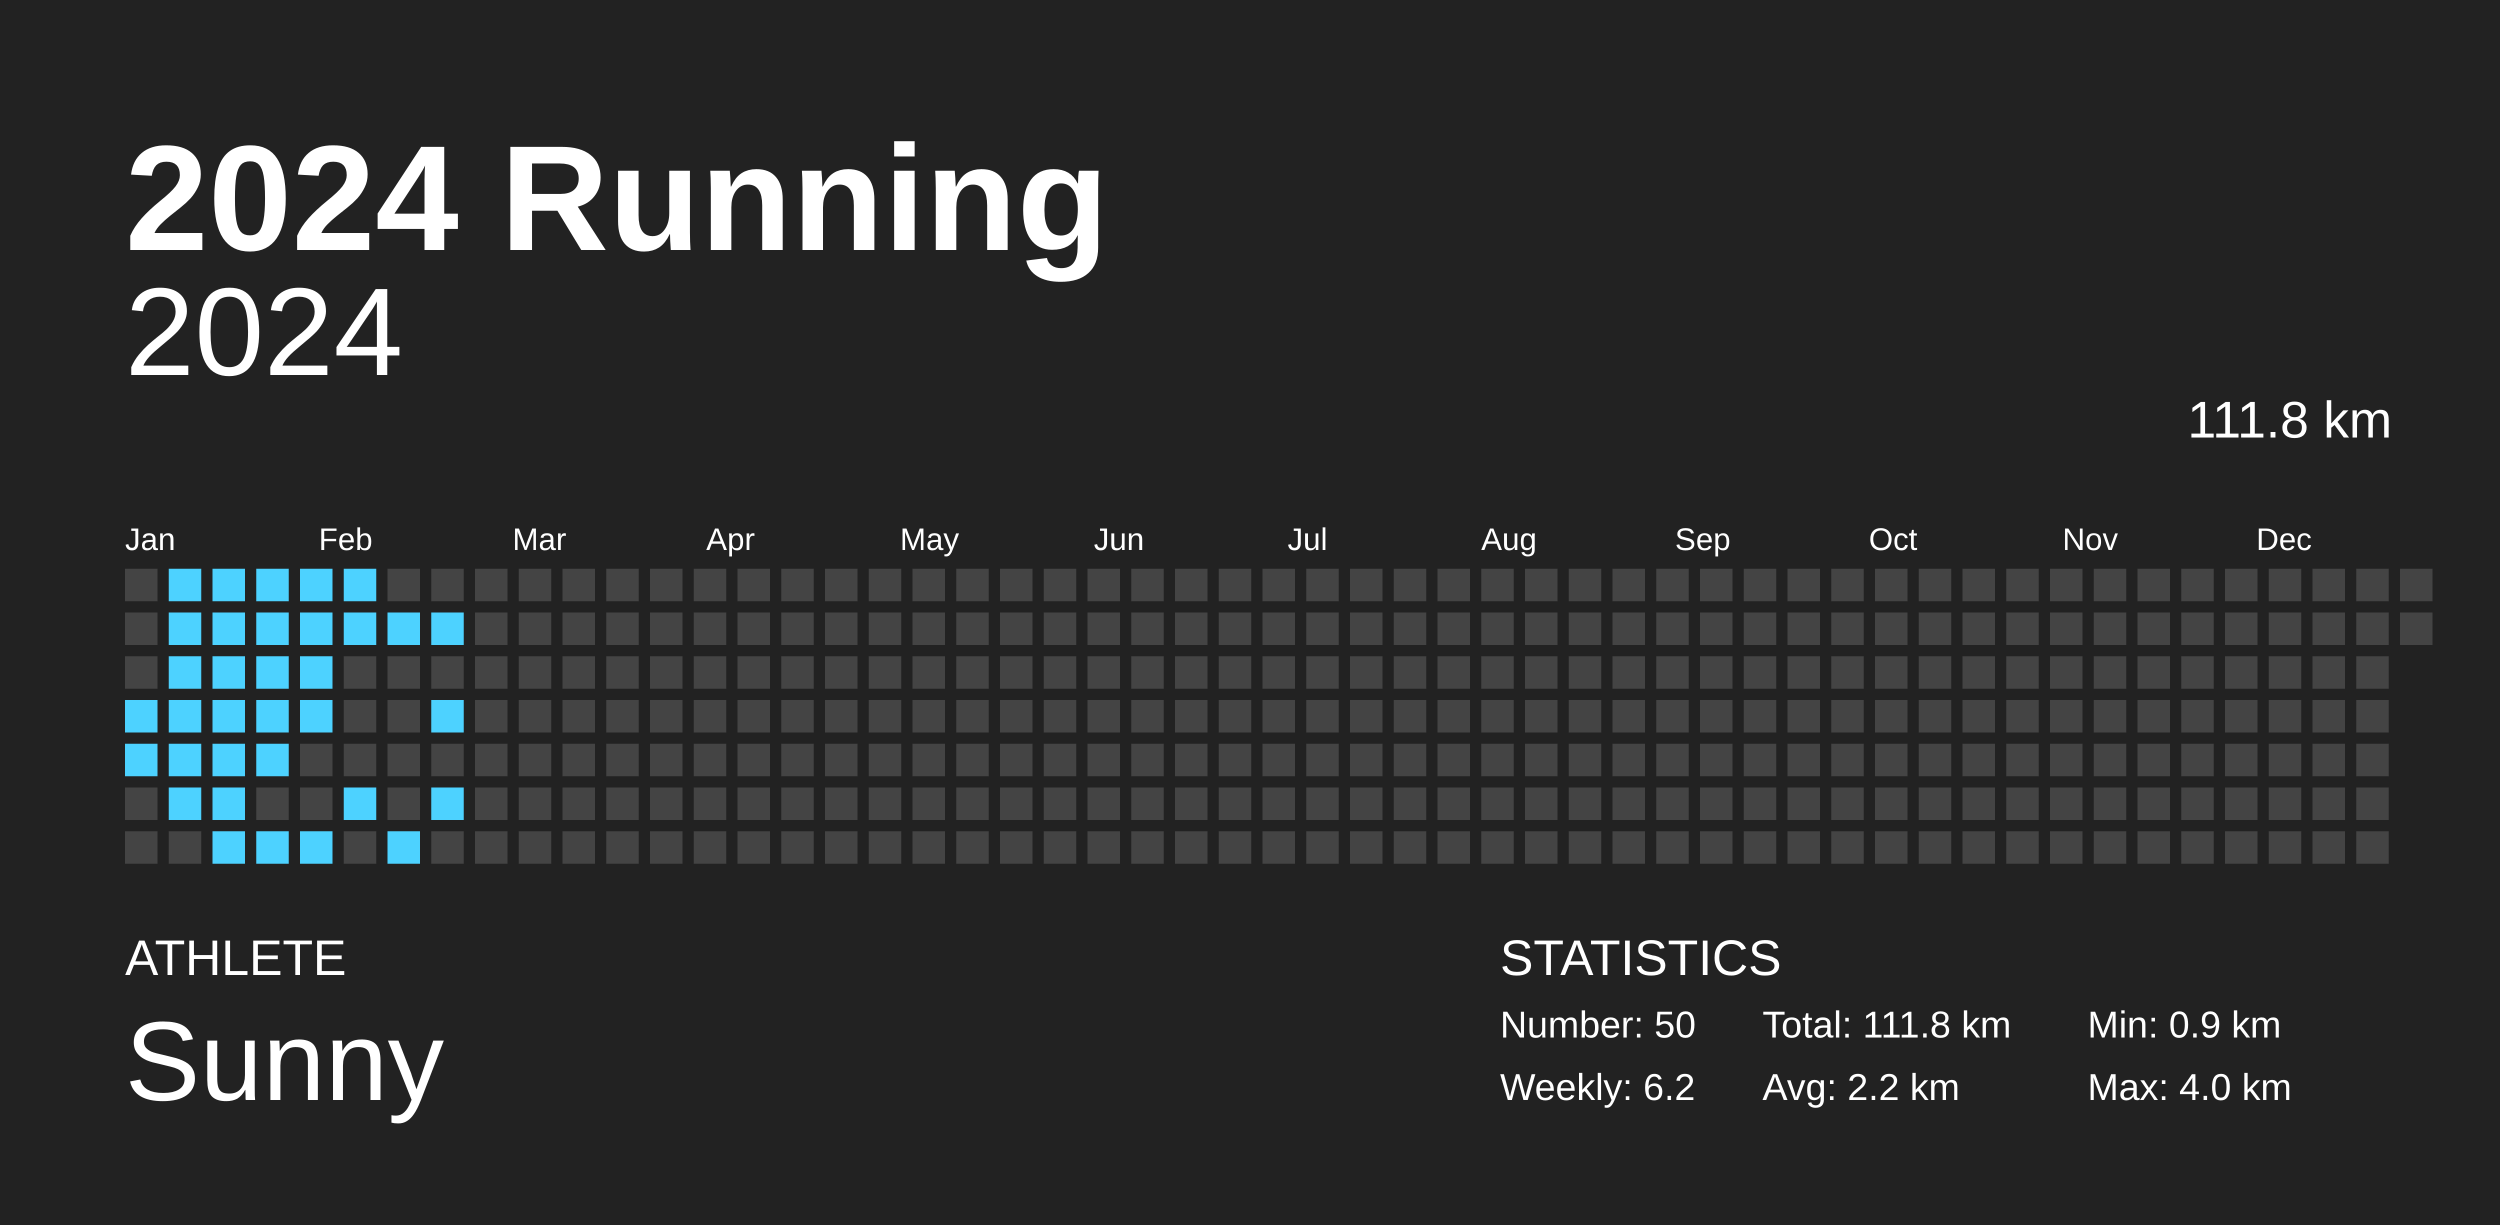
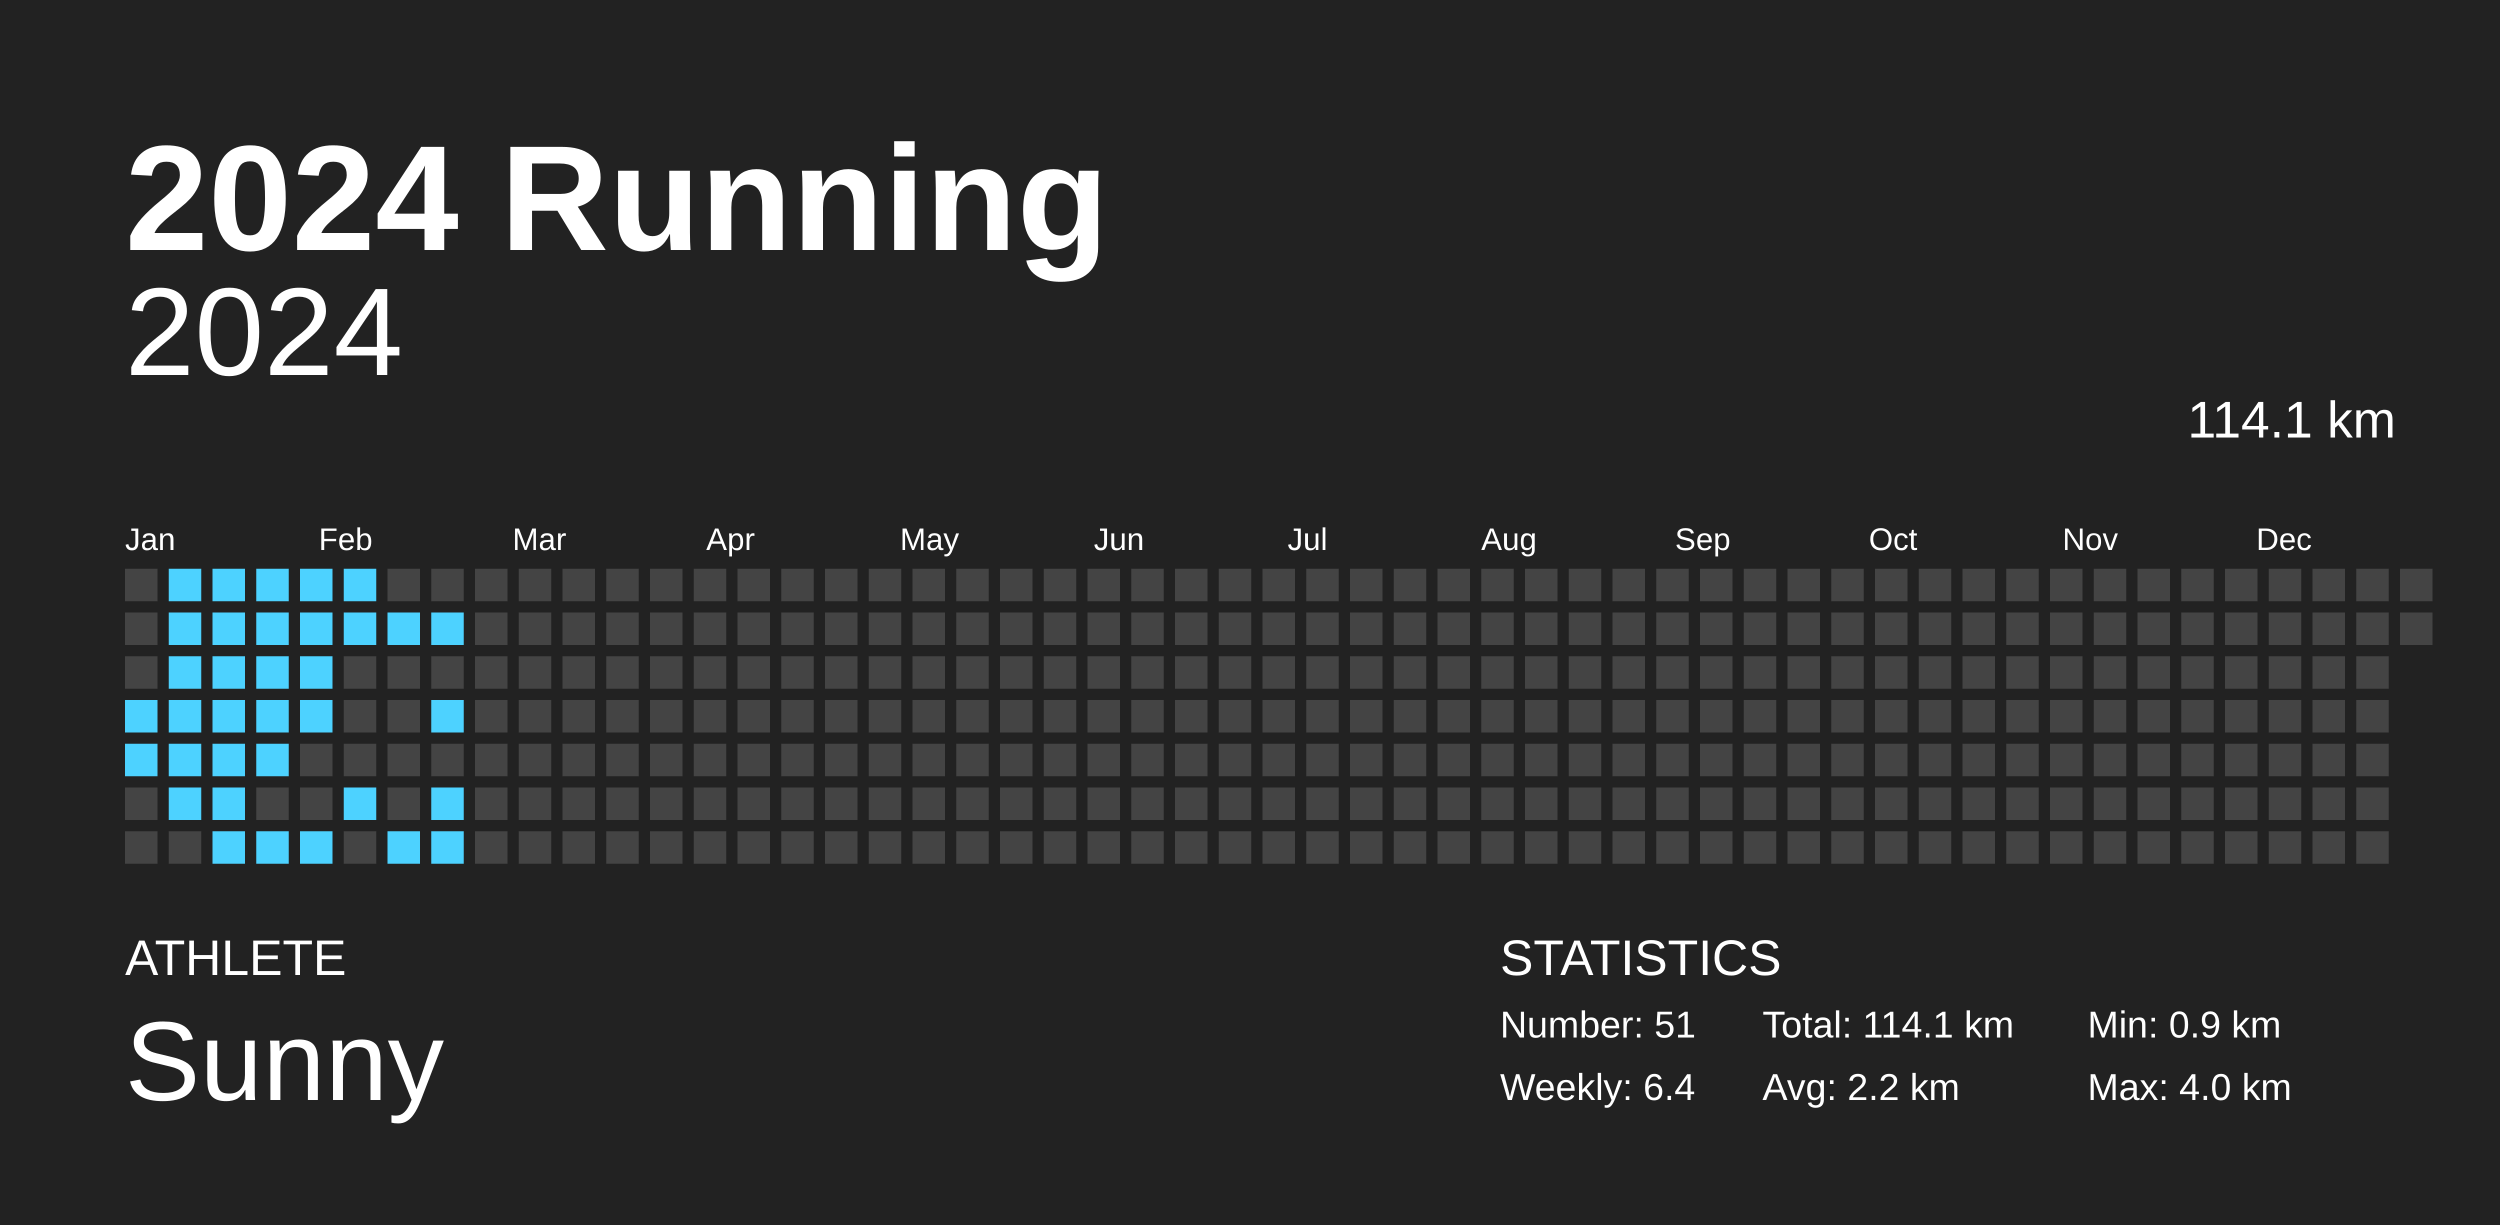
<svg xmlns="http://www.w3.org/2000/svg" baseProfile="full" height="98mm" version="1.1" viewBox="0,0,200,98" width="200mm">
  <defs />
  <rect fill="#222222" height="98" width="200" x="0" y="0" />
  <text fill="#FFFFFF" style="font-size:12px; font-family:Arial; font-weight:bold;" x="10" y="20">2024 Running</text>
  <text fill="#FFFFFF" style="font-size:4px; font-family:Arial" x="10" y="78">ATHLETE</text>
  <text fill="#FFFFFF" style="font-size:9px; font-family:Arial" x="10" y="88">Sunny</text>
  <text fill="#FFFFFF" style="font-size:4px; font-family:Arial" x="120" y="78">STATISTICS</text>
-   <text fill="#FFFFFF" style="font-size:3px; font-family:Arial" x="120" y="83">Number: 50</text>
-   <text fill="#FFFFFF" style="font-size:3px; font-family:Arial" x="120" y="88">Weekly: 6.2</text>
-   <text fill="#FFFFFF" style="font-size:3px; font-family:Arial" x="141" y="83">Total: 111.8 km</text>
+   <text fill="#FFFFFF" style="font-size:3px; font-family:Arial" x="120" y="83">Number: 51</text>
+   <text fill="#FFFFFF" style="font-size:3px; font-family:Arial" x="120" y="88">Weekly: 6.4</text>
+   <text fill="#FFFFFF" style="font-size:3px; font-family:Arial" x="141" y="83">Total: 114.1 km</text>
  <text fill="#FFFFFF" style="font-size:3px; font-family:Arial" x="141" y="88">Avg: 2.2 km</text>
  <text fill="#FFFFFF" style="font-size:3px; font-family:Arial" x="167" y="83">Min: 0.9 km</text>
  <text fill="#FFFFFF" style="font-size:3px; font-family:Arial" x="167" y="88">Max: 4.0 km</text>
  <text alignment-baseline="hanging" fill="#FFFFFF" style="font-size:10.0px; font-family:Arial;" x="10" y="30">2024</text>
-   <text alignment-baseline="hanging" fill="#FFFFFF" style="font-size:4.125px; font-family:Arial;" x="175" y="35">111.8 km</text>
+   <text alignment-baseline="hanging" fill="#FFFFFF" style="font-size:4.125px; font-family:Arial;" x="175" y="35">114.1 km</text>
  <text fill="#FFFFFF" style="font-size:2.5px; font-family:Arial" x="10.0" y="44">Jan</text>
  <text fill="#FFFFFF" style="font-size:2.5px; font-family:Arial" x="25.5" y="44">Feb</text>
  <text fill="#FFFFFF" style="font-size:2.5px; font-family:Arial" x="41.0" y="44">Mar</text>
  <text fill="#FFFFFF" style="font-size:2.5px; font-family:Arial" x="56.5" y="44">Apr</text>
  <text fill="#FFFFFF" style="font-size:2.5px; font-family:Arial" x="72.0" y="44">May</text>
  <text fill="#FFFFFF" style="font-size:2.5px; font-family:Arial" x="87.5" y="44">Jun</text>
  <text fill="#FFFFFF" style="font-size:2.5px; font-family:Arial" x="103.0" y="44">Jul</text>
  <text fill="#FFFFFF" style="font-size:2.5px; font-family:Arial" x="118.5" y="44">Aug</text>
  <text fill="#FFFFFF" style="font-size:2.5px; font-family:Arial" x="134.0" y="44">Sep</text>
  <text fill="#FFFFFF" style="font-size:2.5px; font-family:Arial" x="149.5" y="44">Oct</text>
  <text fill="#FFFFFF" style="font-size:2.5px; font-family:Arial" x="165.0" y="44">Nov</text>
  <text fill="#FFFFFF" style="font-size:2.5px; font-family:Arial" x="180.5" y="44">Dec</text>
  <rect fill="#444444" height="2.6" width="2.6" x="10.0" y="45.5" />
  <rect fill="#444444" height="2.6" width="2.6" x="10.0" y="49.0" />
  <rect fill="#444444" height="2.6" width="2.6" x="10.0" y="52.5" />
  <rect fill="#4dd2ff" height="2.6" width="2.6" x="10.0" y="56.0" />
  <rect fill="#4dd2ff" height="2.6" width="2.6" x="10.0" y="59.5" />
  <rect fill="#444444" height="2.6" width="2.6" x="10.0" y="63.0" />
  <rect fill="#444444" height="2.6" width="2.6" x="10.0" y="66.5" />
  <rect fill="#4dd2ff" height="2.6" width="2.6" x="13.5" y="45.5" />
  <rect fill="#4dd2ff" height="2.6" width="2.6" x="13.5" y="49.0" />
  <rect fill="#4dd2ff" height="2.6" width="2.6" x="13.5" y="52.5" />
  <rect fill="#4dd2ff" height="2.6" width="2.6" x="13.5" y="56.0" />
  <rect fill="#4dd2ff" height="2.6" width="2.6" x="13.5" y="59.5" />
  <rect fill="#4dd2ff" height="2.6" width="2.6" x="13.5" y="63.0" />
  <rect fill="#444444" height="2.6" width="2.6" x="13.5" y="66.5" />
  <rect fill="#4dd2ff" height="2.6" width="2.6" x="17.0" y="45.5" />
  <rect fill="#4dd2ff" height="2.6" width="2.6" x="17.0" y="49.0" />
  <rect fill="#4dd2ff" height="2.6" width="2.6" x="17.0" y="52.5" />
  <rect fill="#4dd2ff" height="2.6" width="2.6" x="17.0" y="56.0" />
  <rect fill="#4dd2ff" height="2.6" width="2.6" x="17.0" y="59.5" />
  <rect fill="#4dd2ff" height="2.6" width="2.6" x="17.0" y="63.0" />
  <rect fill="#4dd2ff" height="2.6" width="2.6" x="17.0" y="66.5" />
  <rect fill="#4dd2ff" height="2.6" width="2.6" x="20.5" y="45.5" />
  <rect fill="#4dd2ff" height="2.6" width="2.6" x="20.5" y="49.0" />
  <rect fill="#4dd2ff" height="2.6" width="2.6" x="20.5" y="52.5" />
  <rect fill="#4dd2ff" height="2.6" width="2.6" x="20.5" y="56.0" />
  <rect fill="#4dd2ff" height="2.6" width="2.6" x="20.5" y="59.5" />
  <rect fill="#444444" height="2.6" width="2.6" x="20.5" y="63.0" />
  <rect fill="#4dd2ff" height="2.6" width="2.6" x="20.5" y="66.5" />
  <rect fill="#4dd2ff" height="2.6" width="2.6" x="24.0" y="45.5" />
  <rect fill="#4dd2ff" height="2.6" width="2.6" x="24.0" y="49.0" />
  <rect fill="#4dd2ff" height="2.6" width="2.6" x="24.0" y="52.5" />
  <rect fill="#4dd2ff" height="2.6" width="2.6" x="24.0" y="56.0" />
  <rect fill="#444444" height="2.6" width="2.6" x="24.0" y="59.5" />
  <rect fill="#444444" height="2.6" width="2.6" x="24.0" y="63.0" />
  <rect fill="#4dd2ff" height="2.6" width="2.6" x="24.0" y="66.5" />
  <rect fill="#4dd2ff" height="2.6" width="2.6" x="27.5" y="45.5" />
  <rect fill="#4dd2ff" height="2.6" width="2.6" x="27.5" y="49.0" />
  <rect fill="#444444" height="2.6" width="2.6" x="27.5" y="52.5" />
  <rect fill="#444444" height="2.6" width="2.6" x="27.5" y="56.0" />
  <rect fill="#444444" height="2.6" width="2.6" x="27.5" y="59.5" />
  <rect fill="#4dd2ff" height="2.6" width="2.6" x="27.5" y="63.0" />
  <rect fill="#444444" height="2.6" width="2.6" x="27.5" y="66.5" />
  <rect fill="#444444" height="2.6" width="2.6" x="31.0" y="45.5" />
  <rect fill="#4dd2ff" height="2.6" width="2.6" x="31.0" y="49.0" />
  <rect fill="#444444" height="2.6" width="2.6" x="31.0" y="52.5" />
  <rect fill="#444444" height="2.6" width="2.6" x="31.0" y="56.0" />
  <rect fill="#444444" height="2.6" width="2.6" x="31.0" y="59.5" />
  <rect fill="#444444" height="2.6" width="2.6" x="31.0" y="63.0" />
  <rect fill="#4dd2ff" height="2.6" width="2.6" x="31.0" y="66.5" />
  <rect fill="#444444" height="2.6" width="2.6" x="34.5" y="45.5" />
  <rect fill="#4dd2ff" height="2.6" width="2.6" x="34.5" y="49.0" />
  <rect fill="#444444" height="2.6" width="2.6" x="34.5" y="52.5" />
  <rect fill="#4dd2ff" height="2.6" width="2.6" x="34.5" y="56.0" />
  <rect fill="#444444" height="2.6" width="2.6" x="34.5" y="59.5" />
  <rect fill="#4dd2ff" height="2.6" width="2.6" x="34.5" y="63.0" />
-   <rect fill="#444444" height="2.6" width="2.6" x="34.5" y="66.5" />
+   <rect fill="#4dd2ff" height="2.6" width="2.6" x="34.5" y="66.5" />
  <rect fill="#444444" height="2.6" width="2.6" x="38.0" y="45.5" />
  <rect fill="#444444" height="2.6" width="2.6" x="38.0" y="49.0" />
  <rect fill="#444444" height="2.6" width="2.6" x="38.0" y="52.5" />
  <rect fill="#444444" height="2.6" width="2.6" x="38.0" y="56.0" />
  <rect fill="#444444" height="2.6" width="2.6" x="38.0" y="59.5" />
  <rect fill="#444444" height="2.6" width="2.6" x="38.0" y="63.0" />
  <rect fill="#444444" height="2.6" width="2.6" x="38.0" y="66.5" />
  <rect fill="#444444" height="2.6" width="2.6" x="41.5" y="45.5" />
  <rect fill="#444444" height="2.6" width="2.6" x="41.5" y="49.0" />
  <rect fill="#444444" height="2.6" width="2.6" x="41.5" y="52.5" />
  <rect fill="#444444" height="2.6" width="2.6" x="41.5" y="56.0" />
  <rect fill="#444444" height="2.6" width="2.6" x="41.5" y="59.5" />
  <rect fill="#444444" height="2.6" width="2.6" x="41.5" y="63.0" />
  <rect fill="#444444" height="2.6" width="2.6" x="41.5" y="66.5" />
  <rect fill="#444444" height="2.6" width="2.6" x="45.0" y="45.5" />
  <rect fill="#444444" height="2.6" width="2.6" x="45.0" y="49.0" />
  <rect fill="#444444" height="2.6" width="2.6" x="45.0" y="52.5" />
  <rect fill="#444444" height="2.6" width="2.6" x="45.0" y="56.0" />
  <rect fill="#444444" height="2.6" width="2.6" x="45.0" y="59.5" />
  <rect fill="#444444" height="2.6" width="2.6" x="45.0" y="63.0" />
  <rect fill="#444444" height="2.6" width="2.6" x="45.0" y="66.5" />
  <rect fill="#444444" height="2.6" width="2.6" x="48.5" y="45.5" />
  <rect fill="#444444" height="2.6" width="2.6" x="48.5" y="49.0" />
  <rect fill="#444444" height="2.6" width="2.6" x="48.5" y="52.5" />
  <rect fill="#444444" height="2.6" width="2.6" x="48.5" y="56.0" />
  <rect fill="#444444" height="2.6" width="2.6" x="48.5" y="59.5" />
  <rect fill="#444444" height="2.6" width="2.6" x="48.5" y="63.0" />
  <rect fill="#444444" height="2.6" width="2.6" x="48.5" y="66.5" />
  <rect fill="#444444" height="2.6" width="2.6" x="52.0" y="45.5" />
  <rect fill="#444444" height="2.6" width="2.6" x="52.0" y="49.0" />
  <rect fill="#444444" height="2.6" width="2.6" x="52.0" y="52.5" />
  <rect fill="#444444" height="2.6" width="2.6" x="52.0" y="56.0" />
  <rect fill="#444444" height="2.6" width="2.6" x="52.0" y="59.5" />
  <rect fill="#444444" height="2.6" width="2.6" x="52.0" y="63.0" />
  <rect fill="#444444" height="2.6" width="2.6" x="52.0" y="66.5" />
  <rect fill="#444444" height="2.6" width="2.6" x="55.5" y="45.5" />
  <rect fill="#444444" height="2.6" width="2.6" x="55.5" y="49.0" />
  <rect fill="#444444" height="2.6" width="2.6" x="55.5" y="52.5" />
  <rect fill="#444444" height="2.6" width="2.6" x="55.5" y="56.0" />
  <rect fill="#444444" height="2.6" width="2.6" x="55.5" y="59.5" />
  <rect fill="#444444" height="2.6" width="2.6" x="55.5" y="63.0" />
  <rect fill="#444444" height="2.6" width="2.6" x="55.5" y="66.5" />
  <rect fill="#444444" height="2.6" width="2.6" x="59.0" y="45.5" />
  <rect fill="#444444" height="2.6" width="2.6" x="59.0" y="49.0" />
  <rect fill="#444444" height="2.6" width="2.6" x="59.0" y="52.5" />
  <rect fill="#444444" height="2.6" width="2.6" x="59.0" y="56.0" />
  <rect fill="#444444" height="2.6" width="2.6" x="59.0" y="59.5" />
  <rect fill="#444444" height="2.6" width="2.6" x="59.0" y="63.0" />
  <rect fill="#444444" height="2.6" width="2.6" x="59.0" y="66.5" />
  <rect fill="#444444" height="2.6" width="2.6" x="62.5" y="45.5" />
  <rect fill="#444444" height="2.6" width="2.6" x="62.5" y="49.0" />
  <rect fill="#444444" height="2.6" width="2.6" x="62.5" y="52.5" />
  <rect fill="#444444" height="2.6" width="2.6" x="62.5" y="56.0" />
  <rect fill="#444444" height="2.6" width="2.6" x="62.5" y="59.5" />
  <rect fill="#444444" height="2.6" width="2.6" x="62.5" y="63.0" />
  <rect fill="#444444" height="2.6" width="2.6" x="62.5" y="66.5" />
  <rect fill="#444444" height="2.6" width="2.6" x="66.0" y="45.5" />
  <rect fill="#444444" height="2.6" width="2.6" x="66.0" y="49.0" />
  <rect fill="#444444" height="2.6" width="2.6" x="66.0" y="52.5" />
  <rect fill="#444444" height="2.6" width="2.6" x="66.0" y="56.0" />
  <rect fill="#444444" height="2.6" width="2.6" x="66.0" y="59.5" />
  <rect fill="#444444" height="2.6" width="2.6" x="66.0" y="63.0" />
  <rect fill="#444444" height="2.6" width="2.6" x="66.0" y="66.5" />
  <rect fill="#444444" height="2.6" width="2.6" x="69.5" y="45.5" />
  <rect fill="#444444" height="2.6" width="2.6" x="69.5" y="49.0" />
  <rect fill="#444444" height="2.6" width="2.6" x="69.5" y="52.5" />
  <rect fill="#444444" height="2.6" width="2.6" x="69.5" y="56.0" />
  <rect fill="#444444" height="2.6" width="2.6" x="69.5" y="59.5" />
  <rect fill="#444444" height="2.6" width="2.6" x="69.5" y="63.0" />
  <rect fill="#444444" height="2.6" width="2.6" x="69.5" y="66.5" />
  <rect fill="#444444" height="2.6" width="2.6" x="73.0" y="45.5" />
  <rect fill="#444444" height="2.6" width="2.6" x="73.0" y="49.0" />
  <rect fill="#444444" height="2.6" width="2.6" x="73.0" y="52.5" />
  <rect fill="#444444" height="2.6" width="2.6" x="73.0" y="56.0" />
  <rect fill="#444444" height="2.6" width="2.6" x="73.0" y="59.5" />
  <rect fill="#444444" height="2.6" width="2.6" x="73.0" y="63.0" />
  <rect fill="#444444" height="2.6" width="2.6" x="73.0" y="66.5" />
  <rect fill="#444444" height="2.6" width="2.6" x="76.5" y="45.5" />
  <rect fill="#444444" height="2.6" width="2.6" x="76.5" y="49.0" />
  <rect fill="#444444" height="2.6" width="2.6" x="76.5" y="52.5" />
  <rect fill="#444444" height="2.6" width="2.6" x="76.5" y="56.0" />
  <rect fill="#444444" height="2.6" width="2.6" x="76.5" y="59.5" />
  <rect fill="#444444" height="2.6" width="2.6" x="76.5" y="63.0" />
  <rect fill="#444444" height="2.6" width="2.6" x="76.5" y="66.5" />
  <rect fill="#444444" height="2.6" width="2.6" x="80.0" y="45.5" />
  <rect fill="#444444" height="2.6" width="2.6" x="80.0" y="49.0" />
  <rect fill="#444444" height="2.6" width="2.6" x="80.0" y="52.5" />
  <rect fill="#444444" height="2.6" width="2.6" x="80.0" y="56.0" />
  <rect fill="#444444" height="2.6" width="2.6" x="80.0" y="59.5" />
  <rect fill="#444444" height="2.6" width="2.6" x="80.0" y="63.0" />
  <rect fill="#444444" height="2.6" width="2.6" x="80.0" y="66.5" />
  <rect fill="#444444" height="2.6" width="2.6" x="83.5" y="45.5" />
  <rect fill="#444444" height="2.6" width="2.6" x="83.5" y="49.0" />
  <rect fill="#444444" height="2.6" width="2.6" x="83.5" y="52.5" />
  <rect fill="#444444" height="2.6" width="2.6" x="83.5" y="56.0" />
  <rect fill="#444444" height="2.6" width="2.6" x="83.5" y="59.5" />
  <rect fill="#444444" height="2.6" width="2.6" x="83.5" y="63.0" />
  <rect fill="#444444" height="2.6" width="2.6" x="83.5" y="66.5" />
  <rect fill="#444444" height="2.6" width="2.6" x="87.0" y="45.5" />
  <rect fill="#444444" height="2.6" width="2.6" x="87.0" y="49.0" />
  <rect fill="#444444" height="2.6" width="2.6" x="87.0" y="52.5" />
  <rect fill="#444444" height="2.6" width="2.6" x="87.0" y="56.0" />
  <rect fill="#444444" height="2.6" width="2.6" x="87.0" y="59.5" />
  <rect fill="#444444" height="2.6" width="2.6" x="87.0" y="63.0" />
  <rect fill="#444444" height="2.6" width="2.6" x="87.0" y="66.5" />
  <rect fill="#444444" height="2.6" width="2.6" x="90.5" y="45.5" />
  <rect fill="#444444" height="2.6" width="2.6" x="90.5" y="49.0" />
  <rect fill="#444444" height="2.6" width="2.6" x="90.5" y="52.5" />
  <rect fill="#444444" height="2.6" width="2.6" x="90.5" y="56.0" />
  <rect fill="#444444" height="2.6" width="2.6" x="90.5" y="59.5" />
  <rect fill="#444444" height="2.6" width="2.6" x="90.5" y="63.0" />
  <rect fill="#444444" height="2.6" width="2.6" x="90.5" y="66.5" />
  <rect fill="#444444" height="2.6" width="2.6" x="94.0" y="45.5" />
  <rect fill="#444444" height="2.6" width="2.6" x="94.0" y="49.0" />
  <rect fill="#444444" height="2.6" width="2.6" x="94.0" y="52.5" />
  <rect fill="#444444" height="2.6" width="2.6" x="94.0" y="56.0" />
  <rect fill="#444444" height="2.6" width="2.6" x="94.0" y="59.5" />
  <rect fill="#444444" height="2.6" width="2.6" x="94.0" y="63.0" />
  <rect fill="#444444" height="2.6" width="2.6" x="94.0" y="66.5" />
  <rect fill="#444444" height="2.6" width="2.6" x="97.5" y="45.5" />
  <rect fill="#444444" height="2.6" width="2.6" x="97.5" y="49.0" />
  <rect fill="#444444" height="2.6" width="2.6" x="97.5" y="52.5" />
  <rect fill="#444444" height="2.6" width="2.6" x="97.5" y="56.0" />
  <rect fill="#444444" height="2.6" width="2.6" x="97.5" y="59.5" />
  <rect fill="#444444" height="2.6" width="2.6" x="97.5" y="63.0" />
  <rect fill="#444444" height="2.6" width="2.6" x="97.5" y="66.5" />
  <rect fill="#444444" height="2.6" width="2.6" x="101.0" y="45.5" />
  <rect fill="#444444" height="2.6" width="2.6" x="101.0" y="49.0" />
  <rect fill="#444444" height="2.6" width="2.6" x="101.0" y="52.5" />
  <rect fill="#444444" height="2.6" width="2.6" x="101.0" y="56.0" />
  <rect fill="#444444" height="2.6" width="2.6" x="101.0" y="59.5" />
  <rect fill="#444444" height="2.6" width="2.6" x="101.0" y="63.0" />
  <rect fill="#444444" height="2.6" width="2.6" x="101.0" y="66.5" />
  <rect fill="#444444" height="2.6" width="2.6" x="104.5" y="45.5" />
  <rect fill="#444444" height="2.6" width="2.6" x="104.5" y="49.0" />
  <rect fill="#444444" height="2.6" width="2.6" x="104.5" y="52.5" />
  <rect fill="#444444" height="2.6" width="2.6" x="104.5" y="56.0" />
  <rect fill="#444444" height="2.6" width="2.6" x="104.5" y="59.5" />
  <rect fill="#444444" height="2.6" width="2.6" x="104.5" y="63.0" />
  <rect fill="#444444" height="2.6" width="2.6" x="104.5" y="66.5" />
  <rect fill="#444444" height="2.6" width="2.6" x="108.0" y="45.5" />
  <rect fill="#444444" height="2.6" width="2.6" x="108.0" y="49.0" />
  <rect fill="#444444" height="2.6" width="2.6" x="108.0" y="52.5" />
  <rect fill="#444444" height="2.6" width="2.6" x="108.0" y="56.0" />
  <rect fill="#444444" height="2.6" width="2.6" x="108.0" y="59.5" />
  <rect fill="#444444" height="2.6" width="2.6" x="108.0" y="63.0" />
  <rect fill="#444444" height="2.6" width="2.6" x="108.0" y="66.5" />
  <rect fill="#444444" height="2.6" width="2.6" x="111.5" y="45.5" />
  <rect fill="#444444" height="2.6" width="2.6" x="111.5" y="49.0" />
  <rect fill="#444444" height="2.6" width="2.6" x="111.5" y="52.5" />
  <rect fill="#444444" height="2.6" width="2.6" x="111.5" y="56.0" />
  <rect fill="#444444" height="2.6" width="2.6" x="111.5" y="59.5" />
  <rect fill="#444444" height="2.6" width="2.6" x="111.5" y="63.0" />
  <rect fill="#444444" height="2.6" width="2.6" x="111.5" y="66.5" />
  <rect fill="#444444" height="2.6" width="2.6" x="115.0" y="45.5" />
  <rect fill="#444444" height="2.6" width="2.6" x="115.0" y="49.0" />
  <rect fill="#444444" height="2.6" width="2.6" x="115.0" y="52.5" />
  <rect fill="#444444" height="2.6" width="2.6" x="115.0" y="56.0" />
  <rect fill="#444444" height="2.6" width="2.6" x="115.0" y="59.5" />
  <rect fill="#444444" height="2.6" width="2.6" x="115.0" y="63.0" />
  <rect fill="#444444" height="2.6" width="2.6" x="115.0" y="66.5" />
  <rect fill="#444444" height="2.6" width="2.6" x="118.5" y="45.5" />
  <rect fill="#444444" height="2.6" width="2.6" x="118.5" y="49.0" />
  <rect fill="#444444" height="2.6" width="2.6" x="118.5" y="52.5" />
  <rect fill="#444444" height="2.6" width="2.6" x="118.5" y="56.0" />
  <rect fill="#444444" height="2.6" width="2.6" x="118.5" y="59.5" />
  <rect fill="#444444" height="2.6" width="2.6" x="118.5" y="63.0" />
  <rect fill="#444444" height="2.6" width="2.6" x="118.5" y="66.5" />
  <rect fill="#444444" height="2.6" width="2.6" x="122.0" y="45.5" />
  <rect fill="#444444" height="2.6" width="2.6" x="122.0" y="49.0" />
  <rect fill="#444444" height="2.6" width="2.6" x="122.0" y="52.5" />
  <rect fill="#444444" height="2.6" width="2.6" x="122.0" y="56.0" />
  <rect fill="#444444" height="2.6" width="2.6" x="122.0" y="59.5" />
  <rect fill="#444444" height="2.6" width="2.6" x="122.0" y="63.0" />
  <rect fill="#444444" height="2.6" width="2.6" x="122.0" y="66.5" />
  <rect fill="#444444" height="2.6" width="2.6" x="125.5" y="45.5" />
  <rect fill="#444444" height="2.6" width="2.6" x="125.5" y="49.0" />
  <rect fill="#444444" height="2.6" width="2.6" x="125.5" y="52.5" />
  <rect fill="#444444" height="2.6" width="2.6" x="125.5" y="56.0" />
  <rect fill="#444444" height="2.6" width="2.6" x="125.5" y="59.5" />
  <rect fill="#444444" height="2.6" width="2.6" x="125.5" y="63.0" />
  <rect fill="#444444" height="2.6" width="2.6" x="125.5" y="66.5" />
  <rect fill="#444444" height="2.6" width="2.6" x="129.0" y="45.5" />
  <rect fill="#444444" height="2.6" width="2.6" x="129.0" y="49.0" />
  <rect fill="#444444" height="2.6" width="2.6" x="129.0" y="52.5" />
  <rect fill="#444444" height="2.6" width="2.6" x="129.0" y="56.0" />
  <rect fill="#444444" height="2.6" width="2.6" x="129.0" y="59.5" />
  <rect fill="#444444" height="2.6" width="2.6" x="129.0" y="63.0" />
  <rect fill="#444444" height="2.6" width="2.6" x="129.0" y="66.5" />
  <rect fill="#444444" height="2.6" width="2.6" x="132.5" y="45.5" />
  <rect fill="#444444" height="2.6" width="2.6" x="132.5" y="49.0" />
  <rect fill="#444444" height="2.6" width="2.6" x="132.5" y="52.5" />
  <rect fill="#444444" height="2.6" width="2.6" x="132.5" y="56.0" />
  <rect fill="#444444" height="2.6" width="2.6" x="132.5" y="59.5" />
  <rect fill="#444444" height="2.6" width="2.6" x="132.5" y="63.0" />
  <rect fill="#444444" height="2.6" width="2.6" x="132.5" y="66.5" />
  <rect fill="#444444" height="2.6" width="2.6" x="136.0" y="45.5" />
  <rect fill="#444444" height="2.6" width="2.6" x="136.0" y="49.0" />
  <rect fill="#444444" height="2.6" width="2.6" x="136.0" y="52.5" />
  <rect fill="#444444" height="2.6" width="2.6" x="136.0" y="56.0" />
  <rect fill="#444444" height="2.6" width="2.6" x="136.0" y="59.5" />
  <rect fill="#444444" height="2.6" width="2.6" x="136.0" y="63.0" />
  <rect fill="#444444" height="2.6" width="2.6" x="136.0" y="66.5" />
  <rect fill="#444444" height="2.6" width="2.6" x="139.5" y="45.5" />
  <rect fill="#444444" height="2.6" width="2.6" x="139.5" y="49.0" />
  <rect fill="#444444" height="2.6" width="2.6" x="139.5" y="52.5" />
  <rect fill="#444444" height="2.6" width="2.6" x="139.5" y="56.0" />
  <rect fill="#444444" height="2.6" width="2.6" x="139.5" y="59.5" />
  <rect fill="#444444" height="2.6" width="2.6" x="139.5" y="63.0" />
  <rect fill="#444444" height="2.6" width="2.6" x="139.5" y="66.5" />
  <rect fill="#444444" height="2.6" width="2.6" x="143.0" y="45.5" />
  <rect fill="#444444" height="2.6" width="2.6" x="143.0" y="49.0" />
  <rect fill="#444444" height="2.6" width="2.6" x="143.0" y="52.5" />
  <rect fill="#444444" height="2.6" width="2.6" x="143.0" y="56.0" />
  <rect fill="#444444" height="2.6" width="2.6" x="143.0" y="59.5" />
  <rect fill="#444444" height="2.6" width="2.6" x="143.0" y="63.0" />
  <rect fill="#444444" height="2.6" width="2.6" x="143.0" y="66.5" />
  <rect fill="#444444" height="2.6" width="2.6" x="146.5" y="45.5" />
  <rect fill="#444444" height="2.6" width="2.6" x="146.5" y="49.0" />
  <rect fill="#444444" height="2.6" width="2.6" x="146.5" y="52.5" />
  <rect fill="#444444" height="2.6" width="2.6" x="146.5" y="56.0" />
  <rect fill="#444444" height="2.6" width="2.6" x="146.5" y="59.5" />
  <rect fill="#444444" height="2.6" width="2.6" x="146.5" y="63.0" />
  <rect fill="#444444" height="2.6" width="2.6" x="146.5" y="66.5" />
  <rect fill="#444444" height="2.6" width="2.6" x="150.0" y="45.5" />
  <rect fill="#444444" height="2.6" width="2.6" x="150.0" y="49.0" />
  <rect fill="#444444" height="2.6" width="2.6" x="150.0" y="52.5" />
  <rect fill="#444444" height="2.6" width="2.6" x="150.0" y="56.0" />
  <rect fill="#444444" height="2.6" width="2.6" x="150.0" y="59.5" />
  <rect fill="#444444" height="2.6" width="2.6" x="150.0" y="63.0" />
  <rect fill="#444444" height="2.6" width="2.6" x="150.0" y="66.5" />
  <rect fill="#444444" height="2.6" width="2.6" x="153.5" y="45.5" />
  <rect fill="#444444" height="2.6" width="2.6" x="153.5" y="49.0" />
  <rect fill="#444444" height="2.6" width="2.6" x="153.5" y="52.5" />
  <rect fill="#444444" height="2.6" width="2.6" x="153.5" y="56.0" />
  <rect fill="#444444" height="2.6" width="2.6" x="153.5" y="59.5" />
  <rect fill="#444444" height="2.6" width="2.6" x="153.5" y="63.0" />
  <rect fill="#444444" height="2.6" width="2.6" x="153.5" y="66.5" />
  <rect fill="#444444" height="2.6" width="2.6" x="157.0" y="45.5" />
  <rect fill="#444444" height="2.6" width="2.6" x="157.0" y="49.0" />
  <rect fill="#444444" height="2.6" width="2.6" x="157.0" y="52.5" />
  <rect fill="#444444" height="2.6" width="2.6" x="157.0" y="56.0" />
  <rect fill="#444444" height="2.6" width="2.6" x="157.0" y="59.5" />
  <rect fill="#444444" height="2.6" width="2.6" x="157.0" y="63.0" />
  <rect fill="#444444" height="2.6" width="2.6" x="157.0" y="66.5" />
  <rect fill="#444444" height="2.6" width="2.6" x="160.5" y="45.5" />
  <rect fill="#444444" height="2.6" width="2.6" x="160.5" y="49.0" />
  <rect fill="#444444" height="2.6" width="2.6" x="160.5" y="52.5" />
  <rect fill="#444444" height="2.6" width="2.6" x="160.5" y="56.0" />
  <rect fill="#444444" height="2.6" width="2.6" x="160.5" y="59.5" />
  <rect fill="#444444" height="2.6" width="2.6" x="160.5" y="63.0" />
  <rect fill="#444444" height="2.6" width="2.6" x="160.5" y="66.5" />
  <rect fill="#444444" height="2.6" width="2.6" x="164.0" y="45.5" />
  <rect fill="#444444" height="2.6" width="2.6" x="164.0" y="49.0" />
  <rect fill="#444444" height="2.6" width="2.6" x="164.0" y="52.5" />
  <rect fill="#444444" height="2.6" width="2.6" x="164.0" y="56.0" />
  <rect fill="#444444" height="2.6" width="2.6" x="164.0" y="59.5" />
  <rect fill="#444444" height="2.6" width="2.6" x="164.0" y="63.0" />
  <rect fill="#444444" height="2.6" width="2.6" x="164.0" y="66.5" />
  <rect fill="#444444" height="2.6" width="2.6" x="167.5" y="45.5" />
  <rect fill="#444444" height="2.6" width="2.6" x="167.5" y="49.0" />
  <rect fill="#444444" height="2.6" width="2.6" x="167.5" y="52.5" />
  <rect fill="#444444" height="2.6" width="2.6" x="167.5" y="56.0" />
  <rect fill="#444444" height="2.6" width="2.6" x="167.5" y="59.5" />
  <rect fill="#444444" height="2.6" width="2.6" x="167.5" y="63.0" />
  <rect fill="#444444" height="2.6" width="2.6" x="167.5" y="66.5" />
  <rect fill="#444444" height="2.6" width="2.6" x="171.0" y="45.5" />
  <rect fill="#444444" height="2.6" width="2.6" x="171.0" y="49.0" />
  <rect fill="#444444" height="2.6" width="2.6" x="171.0" y="52.5" />
  <rect fill="#444444" height="2.6" width="2.6" x="171.0" y="56.0" />
  <rect fill="#444444" height="2.6" width="2.6" x="171.0" y="59.5" />
  <rect fill="#444444" height="2.6" width="2.6" x="171.0" y="63.0" />
  <rect fill="#444444" height="2.6" width="2.6" x="171.0" y="66.5" />
  <rect fill="#444444" height="2.6" width="2.6" x="174.5" y="45.5" />
  <rect fill="#444444" height="2.6" width="2.6" x="174.5" y="49.0" />
  <rect fill="#444444" height="2.6" width="2.6" x="174.5" y="52.5" />
  <rect fill="#444444" height="2.6" width="2.6" x="174.5" y="56.0" />
  <rect fill="#444444" height="2.6" width="2.6" x="174.5" y="59.5" />
  <rect fill="#444444" height="2.6" width="2.6" x="174.5" y="63.0" />
  <rect fill="#444444" height="2.6" width="2.6" x="174.5" y="66.5" />
  <rect fill="#444444" height="2.6" width="2.6" x="178.0" y="45.5" />
  <rect fill="#444444" height="2.6" width="2.6" x="178.0" y="49.0" />
  <rect fill="#444444" height="2.6" width="2.6" x="178.0" y="52.5" />
  <rect fill="#444444" height="2.6" width="2.6" x="178.0" y="56.0" />
  <rect fill="#444444" height="2.6" width="2.6" x="178.0" y="59.5" />
  <rect fill="#444444" height="2.6" width="2.6" x="178.0" y="63.0" />
  <rect fill="#444444" height="2.6" width="2.6" x="178.0" y="66.5" />
  <rect fill="#444444" height="2.6" width="2.6" x="181.5" y="45.5" />
  <rect fill="#444444" height="2.6" width="2.6" x="181.5" y="49.0" />
  <rect fill="#444444" height="2.6" width="2.6" x="181.5" y="52.5" />
  <rect fill="#444444" height="2.6" width="2.6" x="181.5" y="56.0" />
  <rect fill="#444444" height="2.6" width="2.6" x="181.5" y="59.5" />
  <rect fill="#444444" height="2.6" width="2.6" x="181.5" y="63.0" />
  <rect fill="#444444" height="2.6" width="2.6" x="181.5" y="66.5" />
  <rect fill="#444444" height="2.6" width="2.6" x="185.0" y="45.5" />
  <rect fill="#444444" height="2.6" width="2.6" x="185.0" y="49.0" />
  <rect fill="#444444" height="2.6" width="2.6" x="185.0" y="52.5" />
  <rect fill="#444444" height="2.6" width="2.6" x="185.0" y="56.0" />
  <rect fill="#444444" height="2.6" width="2.6" x="185.0" y="59.5" />
  <rect fill="#444444" height="2.6" width="2.6" x="185.0" y="63.0" />
  <rect fill="#444444" height="2.6" width="2.6" x="185.0" y="66.5" />
  <rect fill="#444444" height="2.6" width="2.6" x="188.5" y="45.5" />
  <rect fill="#444444" height="2.6" width="2.6" x="188.5" y="49.0" />
  <rect fill="#444444" height="2.6" width="2.6" x="188.5" y="52.5" />
  <rect fill="#444444" height="2.6" width="2.6" x="188.5" y="56.0" />
  <rect fill="#444444" height="2.6" width="2.6" x="188.5" y="59.5" />
  <rect fill="#444444" height="2.6" width="2.6" x="188.5" y="63.0" />
  <rect fill="#444444" height="2.6" width="2.6" x="188.5" y="66.5" />
  <rect fill="#444444" height="2.6" width="2.6" x="192.0" y="45.5" />
  <rect fill="#444444" height="2.6" width="2.6" x="192.0" y="49.0" />
</svg>
